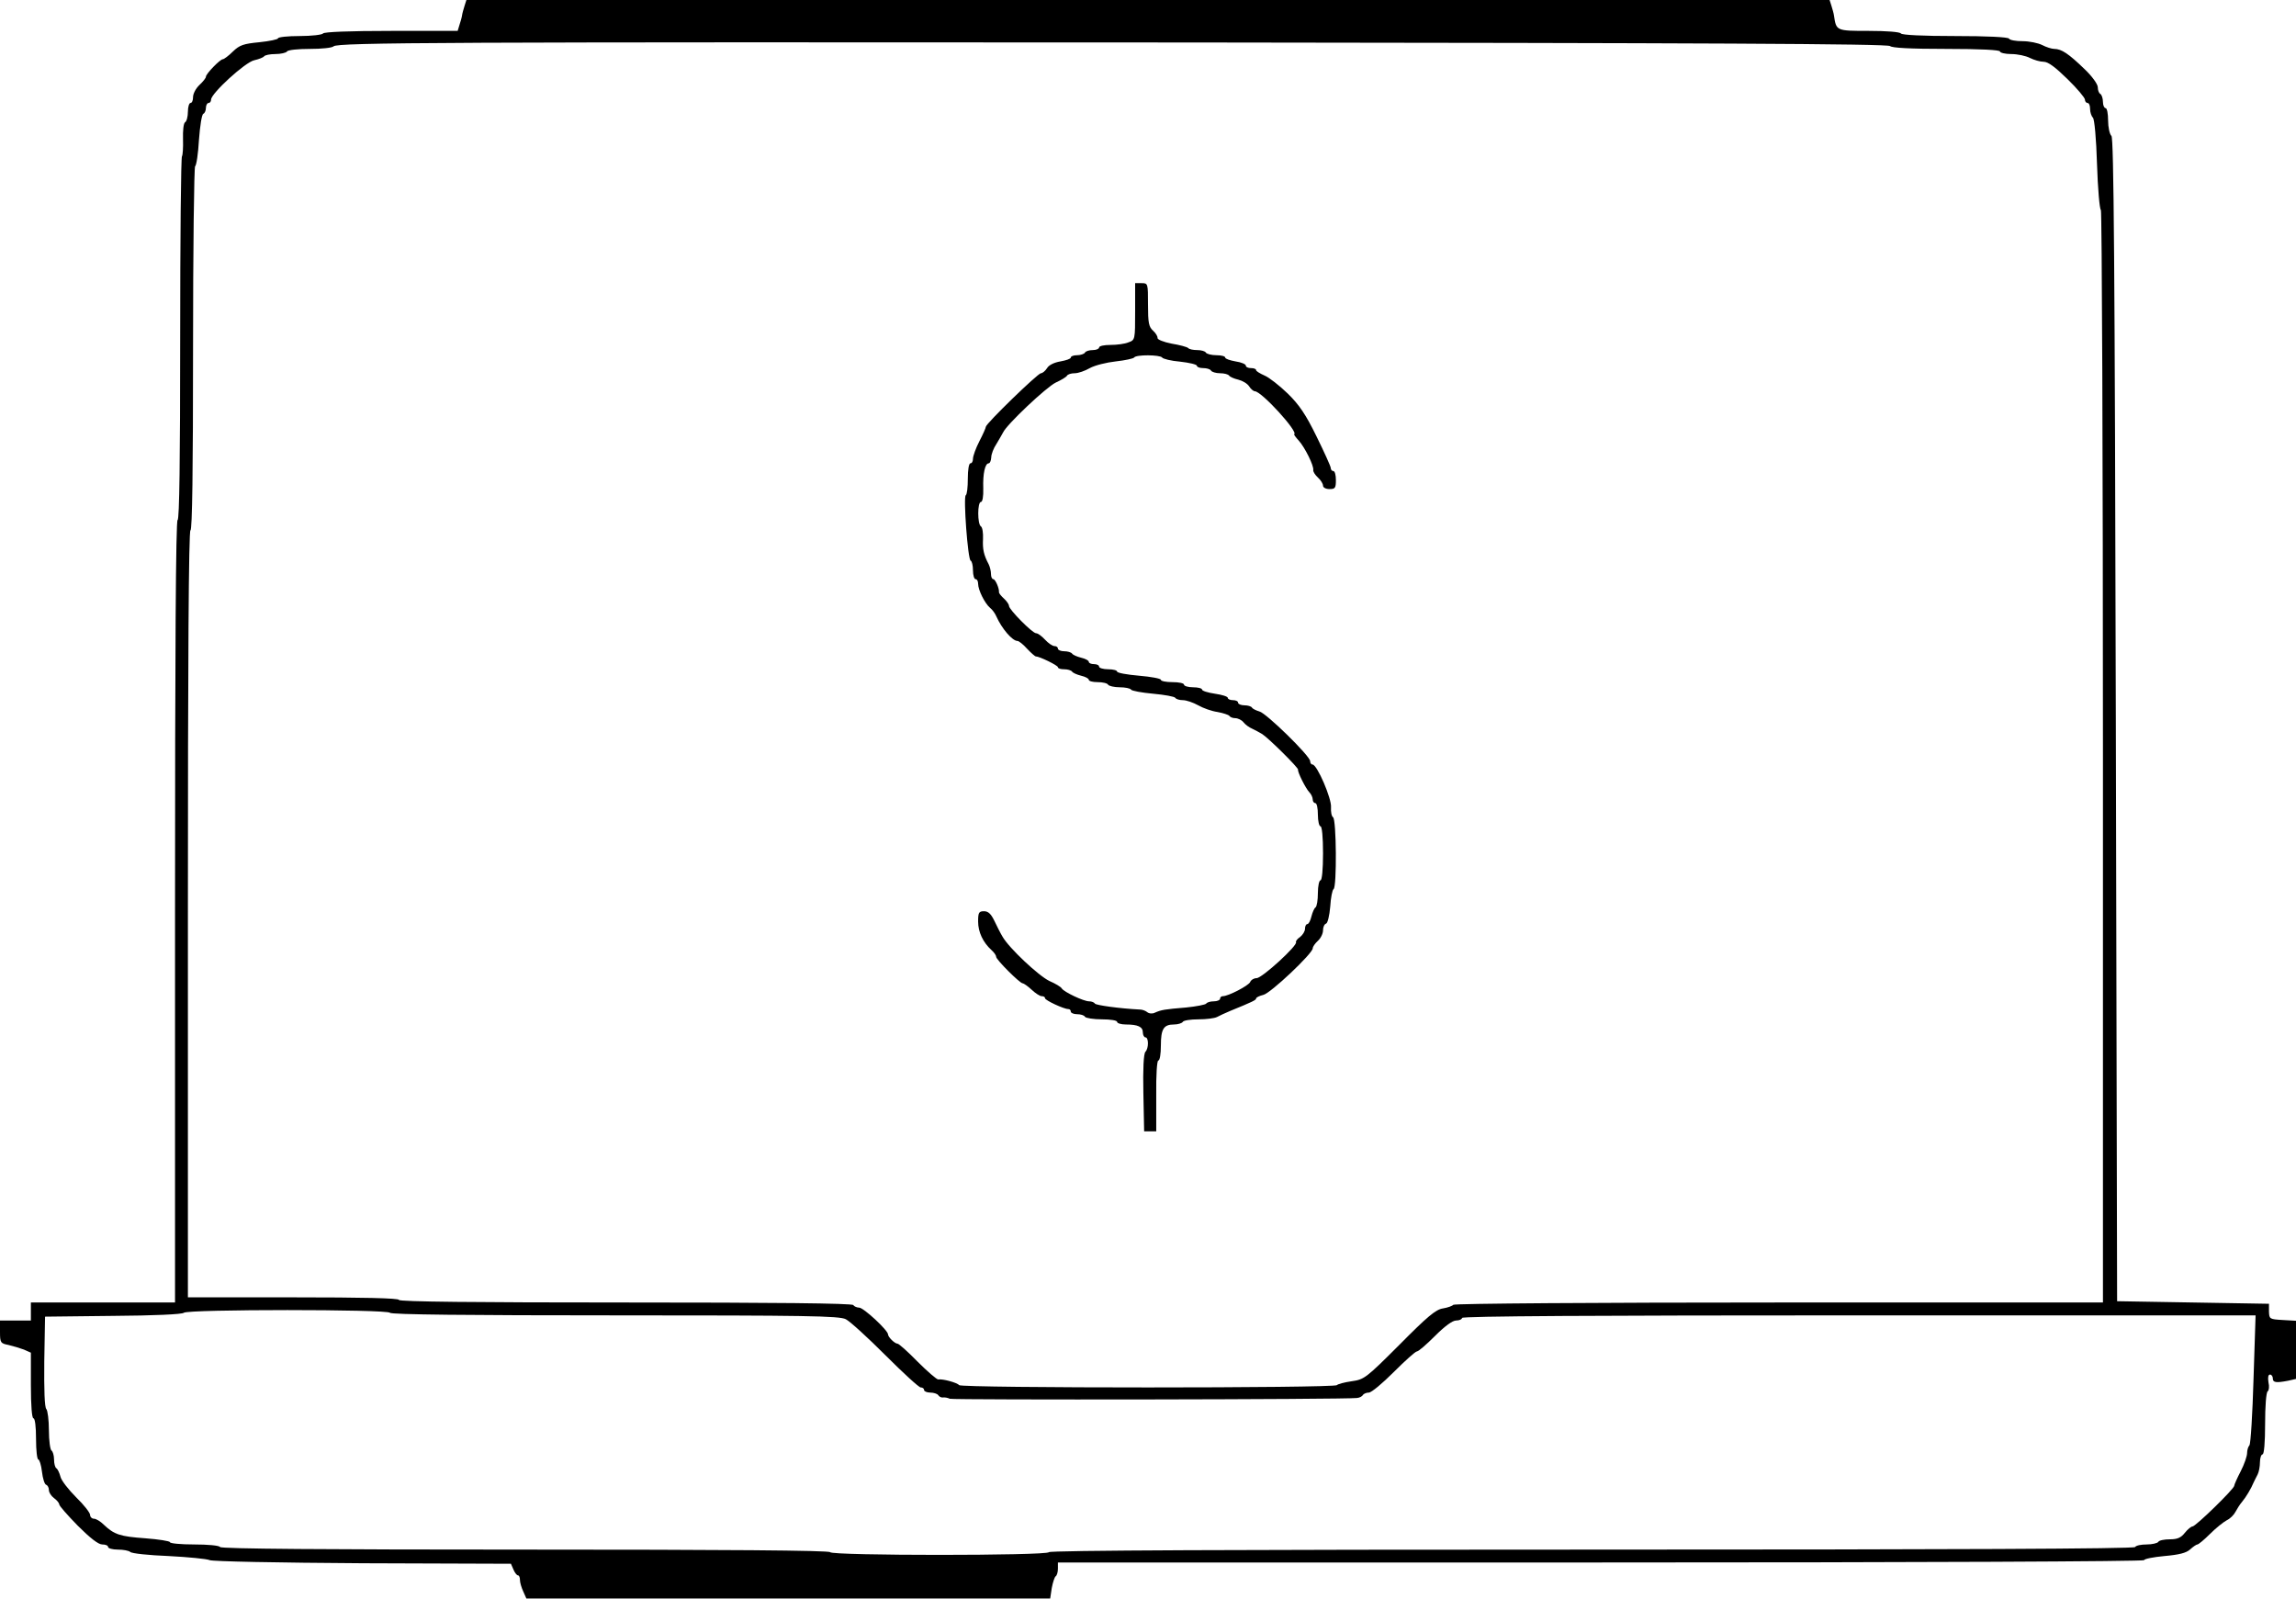
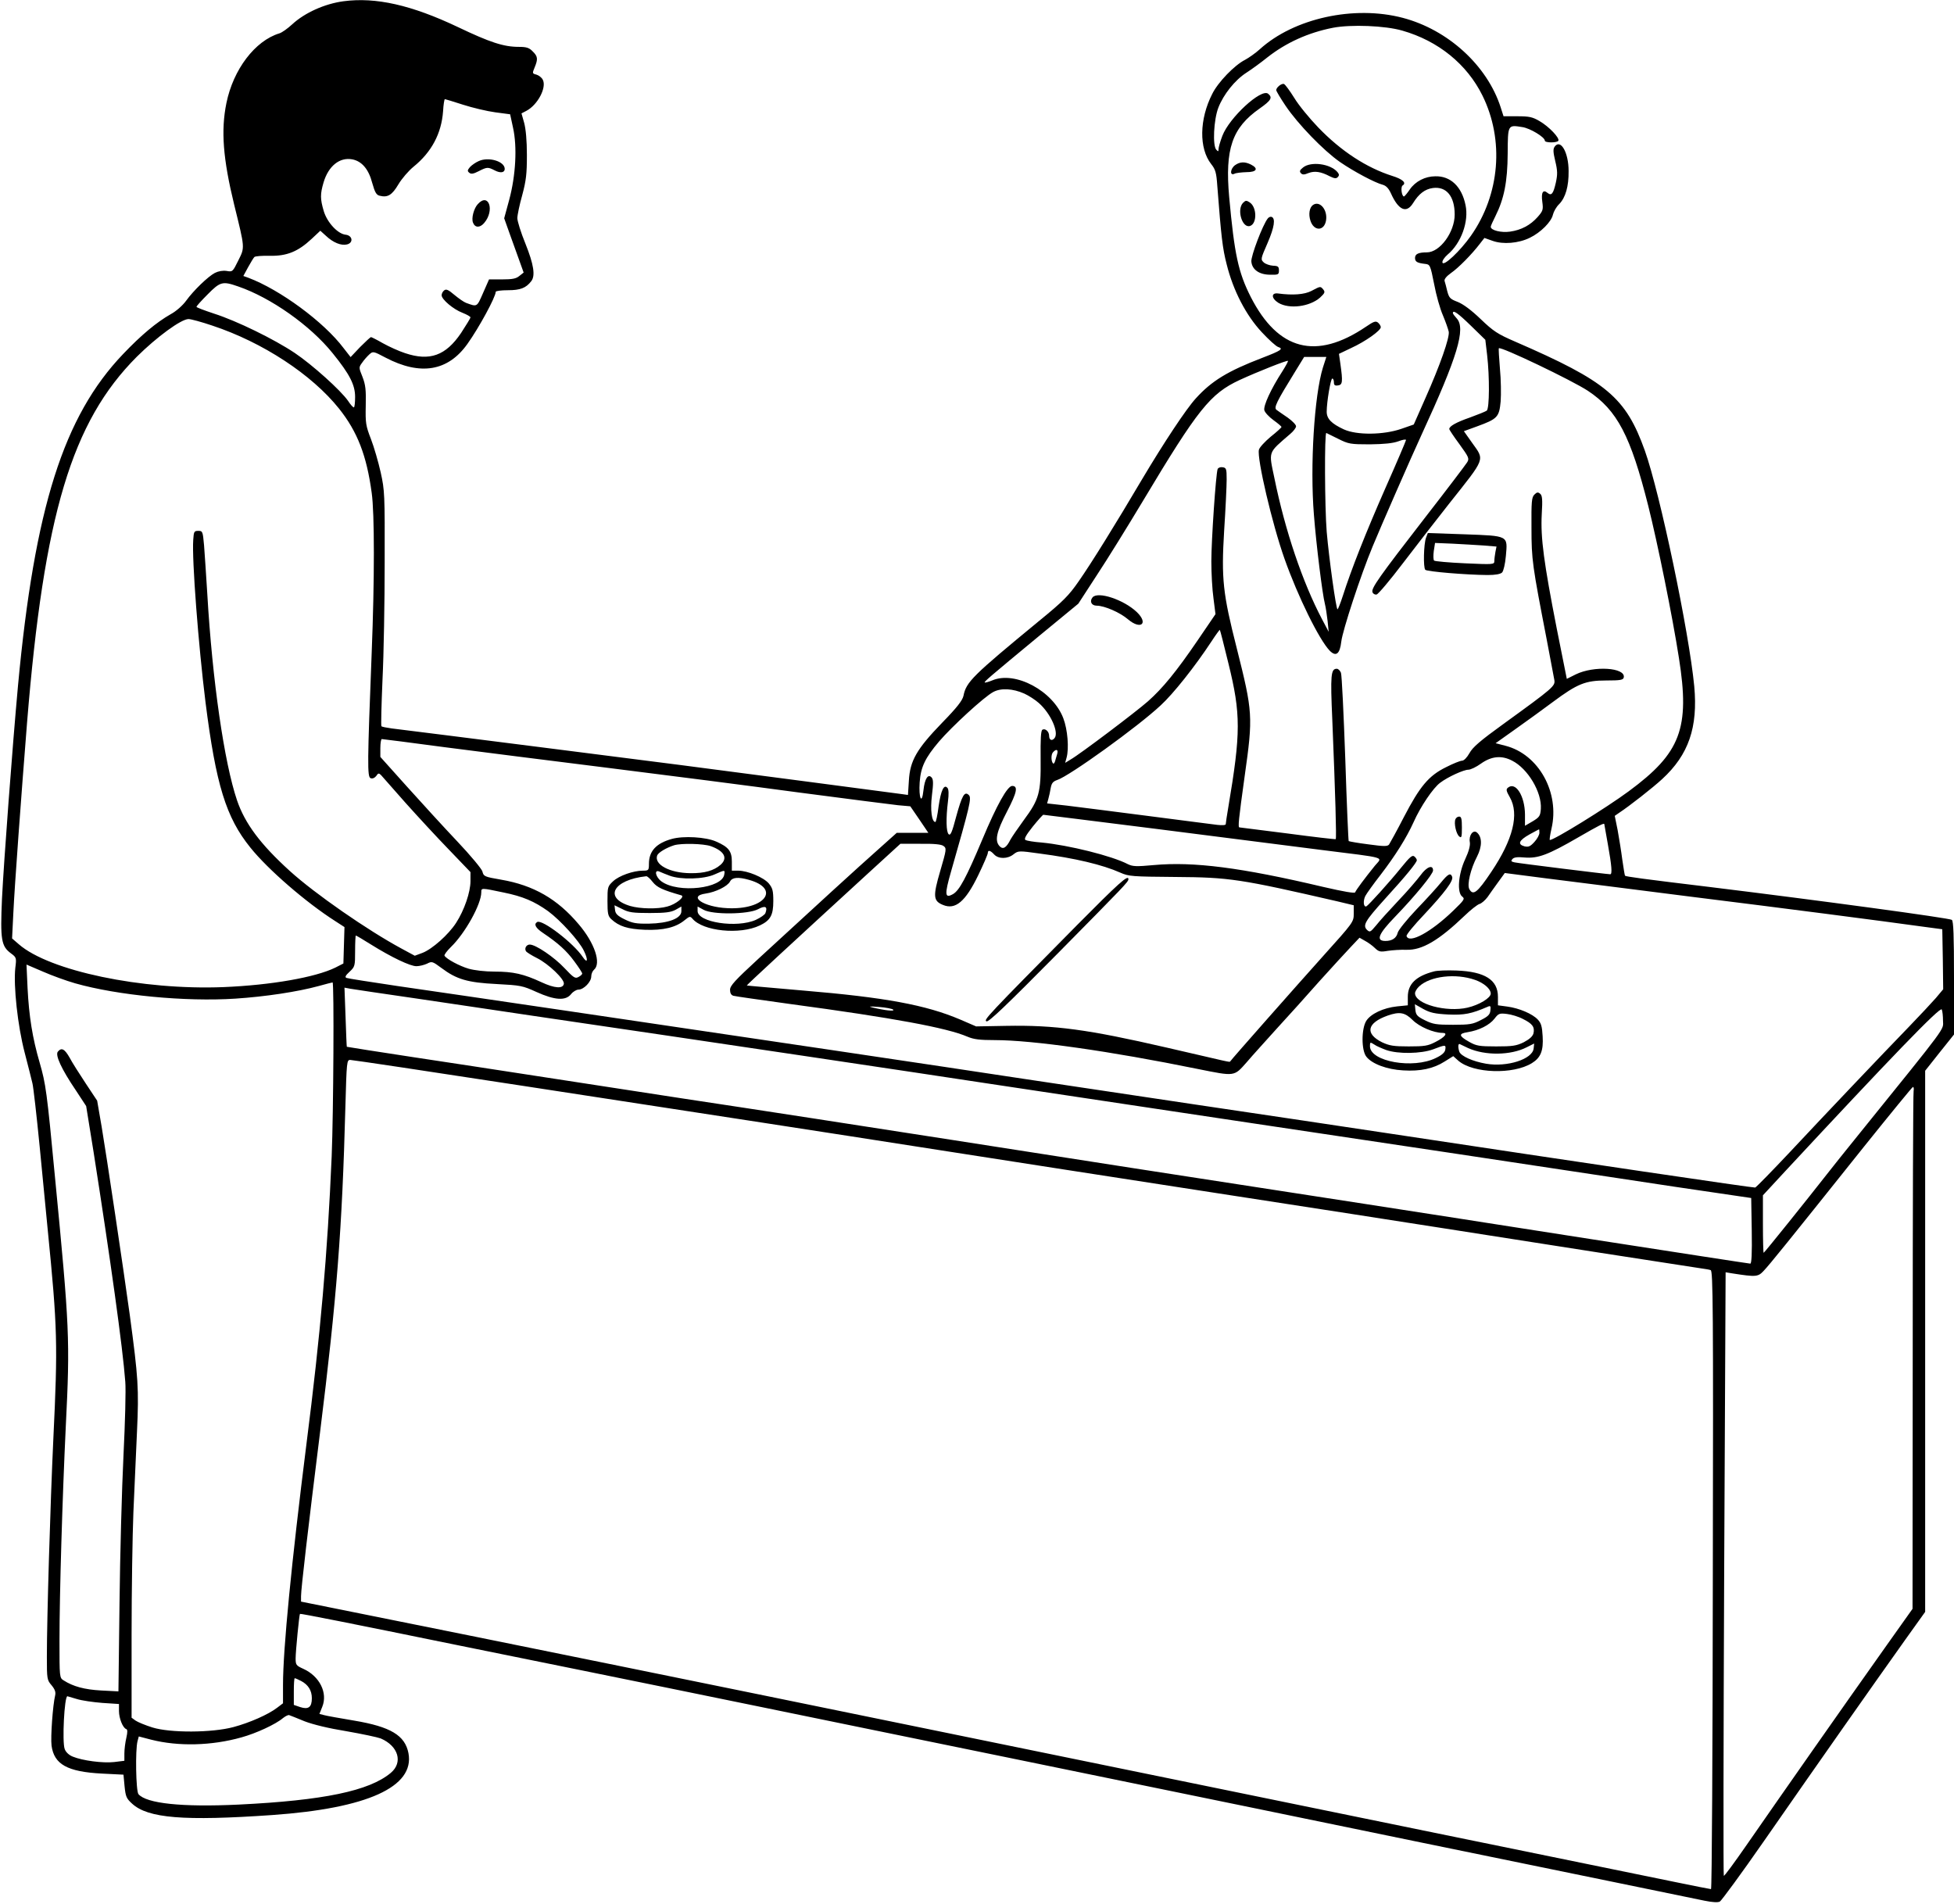
- <svg xmlns="http://www.w3.org/2000/svg" version="1.0" width="892pt" height="621pt" viewBox="0 0 892 621" preserveAspectRatio="xMidYMid meet">
-   <g transform="translate(0,621) scale(0.1,-0.1)" fill="#000000" stroke="none">
-     <path d="M1805 6188 c-4 -13 -9 -30 -10 -38 -1 -8 -6 -25 -10 -37 l-7 -23 -259 0 c-161 0 -260 -4 -264 -10 -3 -5 -44 -10 -91 -10 -46 0 -84 -4 -84 -9 0 -4 -33 -11 -72 -15 -62 -6 -77 -11 -103 -36 -17 -17 -35 -30 -39 -30 -11 0 -66 -57 -66 -68 0 -5 -11 -19 -25 -32 -14 -13 -25 -34 -25 -47 0 -13 -4 -23 -10 -23 -5 0 -10 -15 -10 -34 0 -19 -5 -38 -11 -41 -6 -4 -9 -32 -8 -66 1 -32 -1 -62 -4 -66 -4 -3 -7 -323 -7 -710 0 -462 -3 -703 -10 -703 -7 0 -10 -513 -10 -1520 l0 -1520 -280 0 -280 0 0 -35 0 -35 -60 0 -60 0 0 -44 c0 -42 2 -45 33 -51 17 -4 44 -12 60 -18 l27 -12 0 -127 c0 -79 4 -128 10 -128 6 0 10 -33 10 -80 0 -44 4 -80 9 -80 4 0 11 -21 14 -47 3 -26 10 -49 16 -51 6 -2 11 -11 11 -21 0 -9 9 -23 20 -31 11 -8 20 -19 20 -24 0 -6 33 -43 72 -83 48 -48 80 -73 95 -73 13 0 23 -4 23 -10 0 -5 17 -10 38 -10 21 0 42 -4 48 -9 5 -6 72 -13 149 -16 77 -4 149 -11 160 -16 12 -5 264 -10 595 -12 l575 -2 10 -23 c5 -12 13 -22 17 -22 5 0 8 -8 8 -18 0 -10 6 -30 13 -45 l12 -27 1017 0 1018 0 6 40 c4 22 11 43 15 46 5 3 9 16 9 30 l0 24 2110 0 c1237 0 2110 4 2110 9 0 5 36 12 79 16 57 5 85 12 100 26 11 10 24 19 28 19 4 0 26 18 49 41 23 23 52 46 65 53 13 6 28 21 34 33 6 11 17 29 25 38 16 19 36 53 45 75 4 8 11 23 16 32 5 10 9 31 9 48 0 16 5 30 10 30 6 0 10 46 10 119 0 67 4 122 10 126 5 3 7 19 3 35 -3 19 -1 30 6 30 6 0 11 -7 11 -15 0 -16 12 -18 59 -9 l31 7 0 113 0 113 -52 3 c-51 3 -52 4 -53 33 l0 30 -295 5 -295 5 -5 2257 c-4 1787 -8 2260 -17 2270 -7 6 -13 34 -13 60 0 26 -4 48 -10 48 -5 0 -10 11 -10 24 0 14 -5 28 -10 31 -6 3 -10 15 -10 26 0 12 -23 44 -53 72 -60 58 -88 77 -116 77 -10 0 -32 7 -47 15 -16 8 -50 15 -76 15 -26 0 -50 4 -53 10 -4 6 -85 10 -210 10 -125 0 -206 4 -210 10 -4 6 -56 10 -124 10 -128 0 -127 0 -136 60 -1 8 -6 25 -10 38 l-7 22 -2648 0 -2648 0 -7 -22z m5538 -157 c7 -7 78 -11 219 -11 132 0 208 -4 208 -10 0 -5 20 -10 44 -10 24 0 57 -7 72 -15 16 -8 40 -15 54 -15 17 0 45 -21 92 -67 38 -37 68 -73 68 -80 0 -7 5 -13 10 -13 6 0 10 -10 10 -23 0 -13 5 -28 11 -34 6 -6 13 -81 16 -182 3 -94 10 -174 15 -177 4 -3 8 -959 8 -2125 l0 -2119 -1259 0 c-698 0 -1262 -4 -1265 -9 -3 -4 -21 -11 -40 -14 -28 -4 -61 -32 -169 -141 -131 -131 -137 -135 -186 -142 -28 -4 -54 -11 -57 -15 -7 -12 -1461 -12 -1468 0 -6 9 -63 25 -81 22 -6 0 -42 31 -80 69 -38 39 -73 70 -78 70 -11 0 -37 26 -37 36 0 16 -95 104 -112 104 -9 0 -20 5 -23 10 -4 7 -310 10 -886 10 -579 0 -879 3 -879 10 0 7 -143 10 -410 10 l-410 0 0 1490 c0 987 3 1490 10 1490 7 0 10 241 10 704 0 388 4 707 8 710 5 3 12 49 15 103 4 54 11 99 17 101 5 2 10 12 10 23 0 10 5 19 10 19 6 0 10 6 10 13 0 24 133 146 168 153 18 4 35 11 38 15 3 5 23 9 44 9 21 0 42 5 45 10 3 6 43 10 89 10 45 0 86 4 92 10 15 15 417 17 3332 15 1987 -2 2706 -5 2715 -14z m-5828 -4921 c4 -7 306 -10 874 -10 742 0 872 -2 897 -15 16 -8 85 -71 154 -140 69 -69 130 -125 137 -125 7 0 13 -4 13 -10 0 -5 11 -10 24 -10 14 0 28 -5 31 -10 4 -6 12 -10 18 -9 7 1 19 -1 27 -5 13 -5 1532 -3 1582 3 10 1 20 6 23 12 4 5 14 9 23 9 10 0 53 36 97 80 44 44 84 80 90 80 6 0 37 27 70 60 38 38 68 60 82 60 13 0 23 5 23 10 0 7 520 10 1541 10 l1542 0 -8 -247 c-4 -137 -11 -252 -16 -258 -5 -5 -9 -19 -9 -30 0 -12 -11 -44 -25 -71 -14 -27 -25 -52 -25 -56 0 -12 -150 -158 -162 -158 -5 0 -19 -11 -30 -25 -15 -19 -29 -25 -58 -25 -21 0 -42 -4 -45 -10 -3 -5 -24 -10 -45 -10 -21 0 -42 -4 -45 -10 -4 -7 -718 -10 -2110 -10 -1392 0 -2106 -3 -2110 -10 -8 -14 -842 -14 -850 0 -4 7 -410 10 -1185 10 -775 0 -1181 3 -1185 10 -3 6 -48 10 -101 10 -52 0 -94 4 -94 9 0 4 -43 11 -96 15 -97 7 -120 14 -161 53 -13 13 -30 23 -38 23 -8 0 -15 7 -15 15 0 8 -24 39 -54 68 -30 30 -58 66 -61 80 -4 15 -11 30 -16 33 -5 3 -9 18 -9 34 0 16 -5 32 -10 35 -5 3 -10 39 -10 79 0 39 -5 77 -10 82 -7 7 -9 75 -8 185 l3 174 265 3 c156 1 268 6 274 12 14 14 793 14 801 0z" />
-     <path d="M4410 5000 c0 -109 0 -111 -26 -120 -14 -6 -45 -10 -70 -10 -24 0 -44 -4 -44 -10 0 -5 -11 -10 -24 -10 -14 0 -28 -4 -31 -10 -3 -5 -17 -10 -31 -10 -13 0 -24 -4 -24 -9 0 -5 -18 -11 -40 -15 -24 -4 -45 -14 -52 -26 -7 -11 -18 -20 -24 -20 -12 0 -214 -196 -214 -208 0 -4 -11 -29 -25 -56 -14 -27 -25 -58 -25 -68 0 -10 -4 -18 -10 -18 -6 0 -10 -26 -10 -59 0 -33 -3 -62 -8 -65 -10 -6 8 -250 19 -254 5 -2 9 -19 9 -38 0 -19 5 -34 10 -34 6 0 10 -8 10 -18 0 -24 26 -76 46 -93 9 -7 20 -22 25 -34 21 -47 62 -95 82 -95 5 0 22 -13 37 -30 15 -16 31 -30 34 -30 14 0 86 -35 86 -42 0 -5 11 -8 24 -8 14 0 27 -4 31 -9 3 -5 19 -12 35 -16 17 -4 30 -11 30 -16 0 -5 15 -9 34 -9 19 0 38 -4 41 -10 3 -5 24 -10 45 -10 21 0 41 -4 44 -9 3 -5 42 -12 86 -16 44 -4 83 -11 86 -16 3 -5 16 -9 29 -9 14 0 40 -9 60 -20 19 -11 53 -23 75 -26 22 -4 43 -11 46 -15 3 -5 13 -9 23 -9 10 0 25 -7 32 -16 7 -9 22 -20 34 -25 11 -5 29 -15 39 -21 26 -17 141 -131 139 -138 -3 -8 30 -74 44 -88 7 -7 13 -20 13 -28 0 -8 5 -14 10 -14 6 0 10 -20 10 -45 0 -25 5 -45 10 -45 6 0 10 -42 10 -105 0 -63 -4 -105 -10 -105 -5 0 -10 -22 -10 -49 0 -28 -4 -52 -9 -56 -5 -3 -12 -19 -16 -35 -4 -17 -11 -30 -16 -30 -5 0 -9 -8 -9 -18 0 -10 -9 -24 -19 -32 -11 -7 -18 -17 -16 -20 8 -12 -132 -140 -153 -140 -11 0 -22 -7 -25 -15 -6 -14 -85 -55 -106 -55 -6 0 -11 -4 -11 -10 0 -5 -11 -10 -24 -10 -14 0 -27 -4 -30 -9 -3 -4 -38 -11 -78 -15 -84 -7 -96 -9 -121 -20 -9 -5 -23 -4 -30 2 -6 5 -19 10 -27 10 -81 4 -172 17 -176 23 -3 5 -13 9 -23 9 -21 0 -97 36 -106 50 -3 6 -25 19 -48 29 -42 20 -157 128 -182 172 -8 13 -22 41 -32 62 -13 27 -24 37 -40 37 -20 0 -23 -5 -23 -40 0 -41 19 -81 52 -111 10 -9 18 -20 18 -26 0 -11 92 -103 103 -103 4 0 20 -11 35 -25 15 -14 32 -25 39 -25 7 0 13 -3 13 -8 0 -8 73 -42 90 -42 6 0 10 -4 10 -10 0 -5 11 -10 24 -10 14 0 28 -4 31 -10 3 -5 33 -10 66 -10 33 0 59 -4 59 -10 0 -5 15 -10 34 -10 47 0 66 -9 66 -31 0 -10 5 -19 10 -19 13 0 13 -43 0 -56 -7 -7 -10 -67 -8 -160 l3 -149 24 0 23 0 0 138 c-1 82 3 137 8 137 6 0 10 26 10 58 0 65 11 82 51 82 15 0 31 5 34 10 3 6 31 10 61 10 30 0 62 4 72 9 9 5 33 16 52 24 86 35 100 42 100 48 0 4 12 10 28 14 28 6 192 161 192 181 0 6 9 19 20 29 11 10 20 28 20 41 0 12 5 24 12 26 6 2 13 31 16 66 2 34 8 65 13 68 13 8 11 271 -2 279 -6 4 -9 21 -8 39 3 33 -54 166 -72 166 -5 0 -9 6 -9 13 0 20 -171 187 -197 193 -13 4 -26 10 -29 15 -3 5 -16 9 -30 9 -13 0 -24 5 -24 10 0 6 -9 10 -20 10 -11 0 -20 4 -20 9 0 5 -22 12 -50 16 -27 4 -50 11 -50 16 0 5 -16 9 -35 9 -19 0 -35 5 -35 10 0 6 -20 10 -45 10 -25 0 -45 4 -45 9 0 5 -38 12 -85 16 -47 4 -85 11 -85 16 0 5 -16 9 -35 9 -19 0 -35 5 -35 10 0 6 -9 10 -20 10 -11 0 -20 4 -20 9 0 5 -13 12 -30 16 -16 4 -32 11 -35 16 -4 5 -17 9 -31 9 -13 0 -24 5 -24 10 0 6 -6 10 -13 10 -8 0 -24 11 -37 25 -13 14 -28 25 -35 25 -14 0 -105 92 -105 106 0 6 -9 19 -20 29 -10 9 -19 20 -19 24 2 14 -14 51 -22 51 -5 0 -9 9 -9 20 0 11 -4 28 -9 38 -19 36 -24 58 -22 98 1 23 -2 45 -8 49 -14 8 -14 95 0 95 6 0 10 21 9 53 -2 57 7 97 21 97 5 0 9 10 10 23 0 12 9 36 20 52 10 17 22 37 26 45 14 31 169 177 205 194 20 9 40 21 43 26 3 6 17 10 30 10 14 0 40 9 59 20 20 11 65 22 101 26 36 4 68 11 71 15 7 12 101 11 109 0 3 -5 34 -13 70 -16 36 -4 65 -11 65 -16 0 -5 11 -9 24 -9 14 0 28 -4 31 -10 3 -5 19 -10 35 -10 16 0 31 -4 35 -9 3 -5 19 -12 36 -16 16 -4 35 -15 42 -26 6 -10 17 -19 22 -19 26 0 170 -158 153 -167 -2 -1 6 -12 18 -25 24 -27 59 -98 56 -114 -1 -6 7 -19 18 -29 11 -10 20 -24 20 -32 0 -7 11 -13 25 -13 22 0 25 4 25 35 0 19 -4 35 -10 35 -5 0 -10 5 -10 12 0 6 -25 61 -55 122 -42 86 -68 124 -112 167 -32 31 -73 63 -90 70 -18 8 -33 17 -33 21 0 5 -9 8 -20 8 -11 0 -20 4 -20 10 0 5 -18 13 -40 16 -22 4 -40 10 -40 15 0 5 -15 9 -34 9 -19 0 -38 5 -41 10 -3 6 -19 10 -34 10 -15 0 -31 3 -35 8 -4 4 -33 12 -64 17 -31 6 -56 16 -55 22 1 6 -7 19 -17 28 -17 15 -20 31 -20 102 0 82 0 83 -25 83 l-25 0 0 -110z" />
+ <svg xmlns="http://www.w3.org/2000/svg" version="1.0" width="1084pt" height="1056pt" viewBox="0 0 1084 1056" preserveAspectRatio="xMidYMid meet">
+   <g transform="translate(0,1056) scale(0.1,-0.1)" fill="#000000" stroke="none">
+     <path d="M1905 10553 c-104 -14 -215 -64 -284 -128 -25 -23 -57 -46 -71 -50 -135 -41 -256 -200 -294 -387 -31 -152 -19 -308 43 -563 60 -244 60 -236 23 -310 -31 -63 -32 -64 -65 -58 -21 3 -45 -1 -65 -11 -38 -20 -118 -97 -160 -155 -18 -25 -55 -58 -85 -74 -79 -45 -164 -116 -264 -221 -330 -345 -491 -853 -583 -1838 -31 -339 -79 -980 -89 -1184 -10 -228 -4 -263 50 -303 30 -22 31 -25 24 -80 -11 -100 13 -322 52 -471 19 -74 39 -151 43 -170 5 -19 23 -177 40 -350 17 -173 37 -382 45 -465 54 -544 56 -631 31 -1155 -17 -364 -36 -998 -36 -1212 0 -122 1 -128 26 -157 19 -23 24 -38 20 -56 -13 -53 -26 -232 -20 -279 14 -104 88 -145 279 -155 l120 -6 6 -64 c6 -58 10 -68 42 -97 88 -81 288 -97 777 -63 527 37 791 156 756 343 -19 99 -99 147 -302 181 -77 13 -151 26 -165 30 l-27 7 16 40 c31 77 -15 169 -105 210 -40 18 -43 22 -43 58 0 39 20 243 24 247 2 3 280 -52 886 -176 162 -33 475 -96 695 -141 220 -45 650 -132 955 -195 305 -63 942 -193 1415 -290 473 -97 1078 -221 1345 -276 543 -112 1276 -263 1965 -404 253 -52 491 -101 530 -109 44 -9 75 -11 86 -5 9 5 120 156 245 336 324 466 591 846 786 1120 l108 151 0 1501 0 1501 80 101 80 100 0 313 c0 239 -3 316 -12 323 -13 10 -728 107 -1348 183 -365 44 -461 57 -465 62 -2 2 -8 41 -15 88 -6 47 -18 121 -26 165 l-16 79 23 16 c58 38 188 140 240 188 147 135 199 287 178 515 -29 303 -190 1071 -274 1307 -106 296 -211 384 -720 605 -97 42 -120 57 -191 125 -52 50 -97 83 -127 95 -42 16 -48 22 -58 59 -5 22 -12 48 -15 57 -3 10 10 26 35 44 41 28 116 104 161 163 l25 32 45 -16 c58 -21 144 -14 207 17 60 29 119 88 128 128 4 17 19 44 35 59 35 36 53 98 52 183 0 103 -44 180 -77 136 -10 -14 -9 -30 3 -81 13 -54 13 -74 3 -120 -14 -61 -24 -74 -46 -56 -25 21 -36 2 -29 -49 6 -44 4 -51 -26 -85 -40 -45 -90 -72 -153 -81 -48 -7 -107 7 -107 27 0 5 12 31 26 59 48 96 67 190 68 347 1 161 0 160 81 147 43 -6 125 -56 125 -75 0 -13 67 -13 75 -1 9 15 -52 79 -104 109 -39 23 -57 27 -123 27 l-77 0 -16 50 c-75 232 -292 430 -543 496 -270 71 -603 -2 -793 -174 -23 -21 -60 -47 -82 -59 -58 -29 -150 -124 -182 -189 -72 -141 -74 -302 -6 -389 24 -30 29 -48 34 -120 22 -285 29 -347 52 -436 36 -146 108 -284 195 -377 39 -42 80 -79 91 -82 31 -10 16 -20 -88 -60 -193 -74 -281 -128 -369 -225 -54 -59 -177 -245 -299 -450 -147 -249 -281 -465 -351 -565 -54 -78 -85 -110 -220 -220 -369 -304 -404 -338 -419 -415 -6 -26 -35 -64 -119 -150 -141 -146 -178 -210 -184 -322 l-5 -78 -36 5 c-40 6 -929 122 -1226 161 -155 20 -1412 180 -1602 203 -29 4 -54 9 -57 12 -3 2 0 119 6 259 7 140 12 433 12 650 1 377 0 400 -22 499 -13 58 -37 141 -54 185 -29 75 -31 89 -29 186 2 87 -1 115 -18 159 -21 52 -21 53 -2 79 10 15 28 35 40 46 20 18 22 18 90 -18 193 -101 346 -76 454 76 65 91 157 261 157 289 0 5 30 9 68 9 68 0 100 12 129 50 24 30 14 93 -32 208 -25 61 -45 125 -45 142 0 16 12 74 27 127 22 82 26 119 26 223 0 81 -6 144 -15 178 l-15 53 27 14 c63 33 114 130 91 173 -6 12 -22 24 -35 28 -23 6 -24 7 -10 40 19 46 18 61 -11 89 -19 20 -34 25 -77 25 -84 0 -160 25 -338 110 -257 122 -455 167 -635 143z m5875 -163 c199 -57 358 -186 444 -360 122 -247 97 -549 -64 -778 -59 -84 -153 -173 -158 -148 -2 9 11 28 28 43 76 63 120 185 100 276 -21 102 -83 161 -167 159 -57 0 -111 -28 -142 -73 -14 -21 -29 -38 -32 -39 -13 0 -20 53 -8 61 23 14 1 35 -57 53 -142 45 -284 137 -411 269 -49 51 -109 124 -133 164 -25 40 -50 74 -57 77 -13 5 -43 -19 -43 -34 0 -5 23 -44 52 -87 68 -101 210 -248 302 -312 77 -53 194 -115 237 -126 18 -5 32 -19 45 -47 42 -94 86 -114 123 -55 32 52 66 78 110 84 75 10 121 -46 121 -147 0 -98 -82 -210 -154 -210 -47 0 -66 -9 -66 -31 0 -21 12 -28 56 -33 27 -3 29 -6 50 -112 11 -60 33 -138 49 -174 15 -36 29 -76 32 -90 6 -32 -48 -186 -130 -370 l-64 -145 -69 -24 c-98 -34 -247 -36 -319 -3 -69 32 -95 59 -95 98 0 55 22 184 31 184 5 0 9 -9 9 -21 0 -15 5 -20 23 -17 25 3 27 20 13 119 l-8 56 67 32 c79 36 165 97 165 116 0 7 -7 18 -15 25 -13 11 -24 7 -68 -23 -275 -186 -486 -132 -638 165 -70 138 -91 238 -120 555 -24 267 16 384 169 491 64 45 73 61 47 82 -38 31 -216 -133 -254 -234 -12 -31 -21 -64 -21 -73 0 -14 -2 -15 -12 -4 -22 21 -15 167 11 234 29 74 92 153 156 194 28 18 79 55 115 84 104 82 227 138 365 165 100 19 289 12 385 -16z m-5211 -411 c53 -17 133 -36 178 -42 l83 -11 16 -74 c24 -107 15 -266 -21 -400 l-28 -103 31 -87 c17 -48 41 -115 54 -150 l23 -64 -24 -19 c-18 -15 -39 -19 -96 -19 l-72 0 -33 -75 c-35 -80 -32 -78 -95 -55 -11 4 -40 24 -64 44 -34 29 -46 34 -57 25 -8 -6 -14 -18 -14 -27 0 -23 65 -78 115 -97 25 -10 45 -21 45 -26 0 -4 -24 -43 -52 -86 -85 -126 -174 -158 -311 -112 -34 11 -89 36 -123 55 -33 19 -63 34 -66 34 -3 0 -30 -25 -60 -55 l-53 -56 -39 50 c-110 146 -353 324 -528 390 l-28 10 26 48 c15 27 30 52 35 57 4 5 43 8 86 7 94 -2 156 23 232 94 l48 45 31 -28 c40 -38 85 -56 117 -48 37 9 31 50 -8 54 -44 5 -102 68 -121 131 -20 68 -20 94 -1 159 27 91 89 141 159 128 53 -10 91 -54 111 -131 15 -53 23 -67 42 -71 44 -11 68 4 103 63 19 32 57 76 84 98 100 81 155 184 164 308 2 37 7 67 10 67 3 0 48 -14 101 -31z m-1248 -1008 c181 -62 400 -216 524 -370 95 -117 125 -176 125 -243 0 -32 -3 -58 -7 -58 -5 0 -19 16 -32 36 -40 58 -199 201 -296 266 -115 77 -322 178 -447 218 -54 18 -98 34 -98 38 0 4 28 35 62 69 70 71 83 74 169 44z m6839 -218 l80 -78 10 -85 c14 -121 13 -295 -2 -308 -7 -5 -49 -22 -93 -38 -75 -26 -115 -48 -115 -64 0 -4 25 -42 57 -85 52 -72 55 -79 42 -100 -8 -13 -111 -149 -230 -302 -261 -337 -303 -397 -295 -418 3 -9 13 -15 23 -13 9 2 75 80 147 175 72 94 187 243 256 330 203 256 197 238 127 336 l-46 65 74 27 c112 41 122 51 130 138 3 39 2 121 -4 182 -5 60 -8 111 -6 113 11 11 404 -177 494 -236 163 -108 237 -250 335 -639 51 -203 134 -611 170 -843 62 -391 10 -527 -279 -740 -123 -91 -413 -270 -437 -270 -3 0 1 28 9 63 47 200 -71 413 -256 460 l-54 14 114 81 c63 45 155 111 204 148 136 101 180 119 295 119 81 0 95 3 98 17 11 55 -166 66 -266 17 l-50 -25 -56 280 c-71 363 -90 502 -83 633 5 83 3 104 -9 114 -12 10 -18 9 -32 -5 -15 -15 -17 -39 -16 -184 0 -178 5 -209 84 -617 21 -110 40 -213 43 -228 5 -33 -6 -43 -281 -242 -130 -94 -172 -130 -190 -163 -14 -25 -31 -42 -41 -42 -10 0 -50 -16 -89 -36 -96 -47 -145 -106 -234 -277 -39 -76 -77 -144 -82 -152 -9 -11 -28 -11 -115 1 -57 7 -106 16 -109 18 -2 3 -11 209 -19 458 -9 249 -19 463 -24 476 -5 12 -15 22 -23 22 -33 0 -36 -34 -25 -282 17 -417 24 -660 19 -663 -3 -2 -122 12 -265 31 -143 18 -264 33 -269 34 -9 0 -5 40 29 285 47 332 45 355 -44 709 -77 303 -86 384 -70 651 8 121 14 249 14 285 0 60 -2 65 -23 68 -12 2 -24 -3 -27 -10 -10 -27 -35 -397 -35 -512 0 -65 5 -158 12 -206 l11 -87 -98 -144 c-120 -176 -195 -267 -276 -339 -68 -60 -378 -294 -429 -323 l-31 -19 8 29 c14 51 6 155 -18 218 -57 152 -266 264 -393 211 -22 -9 -41 -14 -43 -12 -4 4 15 21 310 265 l209 172 102 157 c57 86 172 272 256 412 306 511 374 596 537 672 100 46 264 111 268 106 2 -2 -12 -28 -31 -58 -64 -99 -106 -191 -100 -216 3 -12 26 -37 51 -55 25 -18 45 -35 44 -38 0 -3 -27 -28 -60 -54 -32 -27 -62 -59 -65 -72 -12 -47 74 -414 142 -605 74 -209 192 -449 251 -510 35 -35 56 -18 64 51 7 61 107 367 174 528 41 100 216 500 272 621 199 432 246 588 194 644 -11 12 -21 25 -21 29 0 20 28 0 100 -70z m-6983 1 c281 -93 553 -272 704 -461 102 -128 153 -260 181 -467 16 -112 16 -485 0 -886 -24 -615 -25 -690 -6 -697 11 -4 22 1 31 12 11 17 15 17 27 5 7 -8 68 -77 135 -153 68 -76 176 -193 242 -261 l119 -124 0 -50 c0 -61 -34 -161 -80 -232 -42 -65 -132 -145 -186 -166 l-43 -16 -74 40 c-189 102 -480 304 -619 430 -163 148 -249 263 -293 392 -71 209 -137 664 -165 1145 -6 105 -15 226 -18 270 -7 77 -8 80 -32 80 -23 0 -25 -4 -28 -50 -8 -109 29 -587 68 -900 58 -459 114 -640 249 -807 97 -121 308 -304 471 -408 l51 -33 -3 -101 -3 -101 -45 -23 c-111 -54 -355 -97 -620 -108 -452 -18 -967 90 -1136 238 l-37 32 7 141 c7 150 43 640 76 1055 94 1156 248 1669 609 2031 111 110 246 209 287 209 13 0 72 -16 131 -36z m6162 -233 c-48 -155 -72 -544 -50 -816 13 -167 47 -441 61 -495 5 -19 11 -62 15 -95 l6 -60 -37 70 c-108 205 -205 492 -264 782 -32 153 -38 137 88 246 18 15 32 34 32 42 0 9 -21 30 -46 48 -26 17 -53 37 -62 43 -17 12 -1 44 102 211 l51 83 61 0 62 0 -19 -59z m86 -396 c56 -28 67 -30 175 -30 80 1 128 6 158 17 23 9 42 12 42 7 0 -4 -51 -124 -114 -266 -110 -250 -189 -450 -237 -600 -13 -40 -26 -73 -29 -73 -8 0 -47 280 -60 430 -11 134 -13 553 -2 548 4 -2 34 -17 67 -33z m-610 -1246 c69 -280 69 -384 -1 -798 -8 -46 -14 -88 -14 -93 0 -6 -20 -7 -47 -4 -27 3 -201 26 -388 50 -187 24 -389 50 -448 57 l-108 12 7 26 c4 14 10 41 13 60 5 27 13 36 36 44 66 21 447 295 574 414 69 63 190 215 282 355 24 37 45 65 46 64 2 -1 23 -85 48 -187z m-1132 -167 c24 -11 60 -34 80 -52 66 -58 113 -164 87 -195 -15 -18 -30 -10 -30 14 0 23 -22 42 -37 33 -9 -5 -11 -53 -10 -162 2 -188 -8 -224 -93 -339 -32 -44 -65 -92 -74 -108 -23 -46 -41 -57 -60 -38 -29 30 -19 79 41 194 55 106 62 141 28 141 -26 0 -86 -107 -165 -296 -90 -214 -128 -284 -163 -304 -46 -26 -48 -4 -11 125 104 363 115 408 99 424 -24 24 -38 -1 -71 -121 -22 -84 -31 -105 -41 -96 -14 12 -16 87 -4 183 5 38 4 65 -2 73 -20 25 -37 -12 -50 -101 -6 -48 -14 -87 -18 -87 -20 0 -29 67 -19 148 8 64 8 87 -1 98 -20 24 -39 -5 -46 -70 -9 -84 -27 -44 -21 44 6 85 30 135 107 226 71 83 250 248 301 275 42 23 108 20 173 -9z m-3217 -297 c186 -24 595 -76 909 -115 313 -39 788 -100 1054 -136 267 -35 516 -67 553 -71 l68 -6 50 -73 50 -74 -88 0 -87 0 -105 -94 c-104 -92 -361 -327 -663 -605 -130 -120 -157 -149 -157 -172 0 -18 6 -29 18 -33 9 -3 152 -23 317 -46 573 -77 868 -132 982 -181 35 -15 69 -19 151 -19 210 0 640 -61 1126 -160 209 -42 201 -43 272 37 32 38 109 122 169 189 61 66 166 183 234 260 69 76 147 162 174 190 l49 52 30 -17 c17 -9 42 -27 55 -40 22 -21 30 -23 71 -16 26 4 73 7 104 6 87 -3 180 52 323 189 33 32 70 61 82 65 12 3 32 21 45 38 12 18 39 55 59 83 l37 51 224 -29 c122 -15 489 -62 813 -103 523 -65 1032 -131 1300 -168 l90 -12 3 -167 2 -166 -41 -49 c-23 -26 -89 -97 -148 -158 -155 -160 -461 -482 -665 -700 -98 -104 -183 -191 -189 -193 -11 -2 -965 139 -2017 298 -217 33 -714 107 -1105 165 -390 58 -811 121 -935 140 -446 68 -1516 227 -2560 381 -355 52 -766 113 -915 134 -148 22 -276 42 -283 45 -10 4 -5 14 17 34 30 28 31 32 31 115 0 47 2 86 4 86 3 0 40 -22 83 -49 117 -73 219 -121 253 -121 17 0 44 7 59 14 27 14 30 13 80 -24 84 -63 145 -81 306 -89 133 -7 144 -9 221 -44 102 -46 162 -50 192 -12 11 14 30 25 41 25 29 0 71 43 71 73 0 14 7 30 15 37 42 35 4 149 -85 253 -118 140 -250 216 -430 247 -93 16 -97 18 -104 46 -4 14 -66 89 -139 166 -73 77 -198 214 -279 304 l-148 165 0 49 c0 28 4 50 8 50 5 0 161 -20 348 -45z m3399 -37 c-4 -13 -9 -31 -12 -41 -3 -10 -8 -16 -11 -12 -11 11 -12 48 -1 61 18 21 31 17 24 -8z m2524 -38 c87 -44 165 -175 159 -267 -3 -39 -7 -46 -45 -69 l-43 -25 0 63 c-1 103 -52 184 -95 148 -11 -9 -9 -18 11 -53 53 -93 18 -234 -103 -414 -77 -115 -101 -134 -122 -95 -13 25 7 111 43 180 29 57 29 109 -1 134 -21 17 -46 -17 -39 -54 3 -18 -5 -50 -26 -95 -38 -82 -46 -185 -16 -207 16 -12 11 -19 -50 -78 -123 -119 -245 -185 -259 -141 -3 7 42 61 98 120 114 122 163 187 155 209 -9 24 -23 16 -63 -33 -21 -26 -82 -93 -135 -148 -53 -56 -100 -114 -104 -129 -7 -30 -31 -46 -68 -46 -55 0 -40 38 54 135 110 114 210 236 210 256 0 34 -35 21 -69 -26 -18 -24 -73 -89 -124 -142 -51 -54 -107 -116 -124 -138 -31 -37 -34 -38 -50 -23 -24 25 -10 49 99 170 117 128 178 203 178 216 0 5 -6 15 -14 21 -11 9 -25 -3 -72 -61 -65 -81 -183 -211 -194 -216 -16 -6 -19 30 -6 57 8 15 46 68 85 118 82 107 143 204 183 292 38 86 109 191 148 219 42 32 130 72 156 72 12 0 44 15 70 34 58 41 114 47 173 16z m-1969 -379 c344 -44 753 -96 910 -116 374 -47 339 -37 297 -88 -55 -68 -105 -135 -109 -147 -2 -7 -61 3 -178 30 -457 108 -719 141 -939 121 -98 -9 -117 -8 -144 5 -88 46 -330 106 -478 120 -43 3 -83 10 -90 14 -9 6 2 26 40 74 29 36 56 66 59 66 4 0 288 -36 632 -79z m2480 27 c0 -2 9 -52 20 -113 21 -117 25 -165 13 -165 -17 0 -510 61 -531 66 -19 4 -21 8 -12 18 8 10 27 13 68 9 74 -6 129 14 298 112 116 67 144 81 144 73z m-360 -48 c0 -11 -12 -34 -28 -51 -23 -25 -32 -29 -55 -24 -40 11 -31 33 28 66 28 15 51 28 53 28 1 1 2 -8 2 -19z m-3306 -73 c18 -13 17 -19 -18 -139 -41 -140 -39 -166 15 -188 69 -29 125 18 196 165 29 60 53 116 53 123 0 18 14 15 35 -8 24 -26 75 -26 108 1 26 20 29 20 144 4 198 -26 349 -62 448 -106 47 -21 66 -22 305 -24 301 -2 359 -11 898 -135 l92 -22 0 -46 c0 -47 -2 -49 -171 -237 -140 -156 -506 -570 -515 -584 -3 -4 -1 -4 -354 78 -434 100 -618 125 -889 120 l-166 -3 -88 38 c-190 81 -417 123 -872 161 -170 15 -311 27 -312 28 -2 2 245 230 677 626 l175 160 111 0 c77 1 116 -3 128 -12z m-2441 -258 c108 -22 171 -49 248 -104 69 -51 172 -165 198 -219 25 -51 21 -75 -6 -35 -51 77 -226 211 -253 194 -20 -12 -9 -33 33 -61 82 -55 130 -98 173 -157 24 -32 44 -63 44 -68 0 -4 -9 -13 -21 -19 -18 -10 -27 -4 -77 49 -57 61 -160 131 -193 131 -19 0 -31 -21 -21 -37 4 -6 31 -23 61 -38 64 -32 154 -118 149 -143 -5 -28 -51 -25 -124 9 -99 46 -157 59 -260 59 -53 0 -112 7 -144 16 -51 15 -122 53 -134 72 -3 5 13 26 35 48 79 76 169 238 169 304 0 25 -1 25 123 -1z m-2376 -504 c236 -67 612 -103 888 -85 167 11 346 38 463 70 40 11 74 20 77 20 9 0 5 -722 -5 -965 -23 -538 -62 -986 -140 -1596 -83 -659 -130 -1138 -130 -1336 l0 -102 -33 -25 c-48 -37 -152 -83 -242 -107 -119 -32 -351 -33 -450 -2 -38 12 -80 29 -93 38 l-22 16 0 457 c0 251 5 558 10 682 6 124 14 326 20 449 11 237 7 297 -40 646 -34 248 -130 890 -156 1044 l-25 145 -63 95 c-35 53 -76 117 -90 144 -28 49 -45 57 -65 33 -16 -19 20 -97 100 -215 l57 -87 41 -254 c93 -593 162 -1085 176 -1275 4 -44 -1 -228 -10 -410 -9 -181 -19 -550 -22 -819 l-6 -489 -96 5 c-92 5 -155 22 -208 56 -23 14 -23 18 -23 221 0 257 16 790 35 1189 24 482 21 545 -60 1382 -45 476 -51 517 -85 635 -40 137 -59 256 -67 412 l-6 132 91 -39 c50 -22 130 -51 179 -65z m1898 -85 c187 -28 475 -70 640 -95 975 -143 2187 -324 2520 -375 72 -11 326 -49 565 -85 413 -62 831 -125 2035 -305 292 -44 694 -105 895 -135 201 -31 451 -68 555 -83 l190 -28 3 -182 c2 -126 -1 -182 -8 -182 -6 0 -401 61 -878 135 -477 75 -1040 162 -1252 195 -1147 177 -1558 240 -2290 355 -443 69 -1115 173 -1495 230 -379 58 -789 121 -910 140 -121 19 -386 59 -590 90 -203 31 -370 57 -371 58 -1 1 -4 75 -7 165 l-6 163 32 -6 c17 -3 185 -28 372 -55z m2640 -61 c11 -11 -49 -4 -115 12 -25 6 -16 7 35 3 39 -3 75 -10 80 -15z m5824 -62 c1 -53 32 -12 -460 -621 -79 -98 -162 -201 -184 -230 -104 -133 -347 -436 -351 -436 -2 0 -4 72 -4 159 l0 160 123 133 c581 625 861 916 869 898 4 -8 7 -37 7 -63z m-7870 -362 c1236 -190 1540 -236 2301 -355 349 -55 1031 -160 1515 -235 484 -74 1065 -165 1290 -200 450 -71 1357 -212 1420 -221 22 -3 47 -7 55 -10 13 -3 15 -201 12 -1719 -1 -943 -5 -1715 -10 -1715 -4 0 -95 18 -202 40 -581 119 -2239 458 -2515 515 -176 36 -365 75 -420 86 -55 11 -615 126 -1245 255 -1131 232 -2388 488 -3082 627 l-358 72 0 30 c0 41 40 384 105 905 94 755 123 1133 141 1808 7 255 8 262 27 262 12 0 446 -65 966 -145z m7707 -27 c-3 -13 -5 -664 -5 -1448 l-1 -1425 -142 -200 c-263 -371 -571 -811 -777 -1108 -68 -98 -125 -176 -128 -173 -3 3 -2 757 2 1677 l8 1671 36 -6 c135 -21 144 -20 177 16 33 35 126 150 554 686 146 182 268 331 272 332 5 0 6 -10 4 -22z m-8946 -3273 c40 -21 60 -53 60 -96 0 -50 -19 -64 -65 -49 l-35 12 0 74 c0 41 2 74 5 74 4 0 19 -7 35 -15z m-1245 -100 c28 -9 92 -18 143 -22 l92 -6 0 -39 c0 -40 21 -93 40 -100 8 -2 8 -17 1 -48 -6 -25 -11 -64 -11 -87 l0 -41 -57 -7 c-63 -7 -176 8 -229 30 -21 8 -39 25 -45 42 -15 37 -2 294 15 293 0 0 24 -7 51 -15z m1265 -124 c47 -18 133 -39 232 -55 86 -15 171 -33 190 -40 98 -42 125 -133 56 -191 -119 -100 -373 -153 -844 -176 -315 -15 -512 6 -556 58 -14 18 -18 246 -5 294 l7 26 69 -18 c150 -38 335 -34 501 13 80 22 189 72 230 107 14 11 30 19 35 16 6 -2 44 -17 85 -34z" />
+     <path d="M6852 9644 c-27 -19 -31 -61 -4 -48 9 5 40 8 67 9 57 0 68 20 25 42 -34 17 -61 16 -88 -3z" />
+     <path d="M7229 9631 c-19 -15 -21 -22 -12 -32 9 -9 18 -9 42 1 34 13 69 8 118 -18 25 -12 35 -14 44 -5 9 9 9 16 -1 28 -39 47 -148 61 -191 26z" />
+     <path d="M6896 9435 c-37 -38 -4 -145 40 -128 38 14 37 104 -3 130 -18 12 -23 12 -37 -2z" />
+     <path d="M7284 9423 c-20 -14 -26 -52 -14 -88 19 -58 75 -58 86 0 11 60 -34 114 -72 88z" />
+     <path d="M7033 9348 c-28 -35 -94 -209 -91 -239 4 -45 44 -73 105 -73 45 -1 48 1 48 24 0 21 -5 25 -33 26 -17 1 -41 9 -51 18 -18 17 -18 19 21 108 38 88 45 137 22 145 -6 2 -16 -2 -21 -9z" />
+     <path d="M7275 8946 c-38 -20 -104 -25 -185 -14 -39 5 -38 -27 2 -52 60 -36 173 -22 231 29 27 25 29 31 18 45 -16 19 -15 19 -66 -8z" />
+     <path d="M2655 9666 c-16 -7 -38 -22 -48 -33 -14 -17 -15 -22 -4 -31 10 -9 23 -7 52 8 47 24 52 24 89 5 32 -17 56 -13 56 8 0 42 -90 69 -145 43z" />
+     <path d="M2651 9428 c-22 -23 -37 -79 -27 -103 11 -29 38 -30 62 -2 60 70 25 171 -35 105z" />
+     <path d="M7911 7577 c-13 -35 -16 -166 -4 -178 10 -10 225 -28 345 -29 45 0 71 5 81 14 8 9 17 47 21 92 10 114 17 111 -231 120 l-202 7 -10 -26z m318 -43 l73 -6 -6 -30 c-3 -17 -6 -39 -6 -50 0 -20 -5 -20 -162 -13 -90 4 -167 11 -172 15 -5 5 -5 29 -2 53 l7 45 97 -4 c53 -3 130 -7 171 -10z" />
+     <path d="M6061 7246 c-18 -22 -6 -46 23 -46 43 0 130 -38 174 -76 71 -60 115 -23 48 41 -73 69 -216 116 -245 81z" />
+     <path d="M3727 5906 c-87 -24 -127 -68 -127 -138 0 -36 -2 -38 -33 -38 -54 0 -133 -28 -166 -59 -30 -28 -31 -32 -31 -110 0 -69 3 -83 21 -100 43 -40 91 -55 186 -59 103 -4 173 13 222 54 26 21 30 22 42 8 58 -70 263 -91 374 -38 59 28 75 57 75 135 0 58 -4 72 -25 98 -29 34 -118 71 -170 71 l-35 0 0 50 c0 58 -18 81 -86 111 -57 26 -183 33 -247 15z m216 -40 c75 -27 96 -66 55 -103 -38 -33 -89 -48 -168 -47 -115 1 -203 48 -184 99 7 16 50 42 94 56 41 12 162 9 203 -5z m-228 -164 c61 -23 189 -20 249 7 59 26 58 26 54 0 -11 -78 -255 -106 -348 -39 -33 24 -43 68 -12 55 9 -4 35 -15 57 -23z m-94 -35 c24 -30 54 -44 159 -74 22 -7 -31 -50 -78 -62 -53 -15 -151 -13 -206 3 -149 45 -95 145 89 165 6 1 22 -14 36 -32z m534 12 c178 -50 87 -168 -121 -157 -131 6 -221 67 -119 81 55 8 121 40 135 67 12 23 45 26 105 9z m-550 -184 c86 0 117 4 143 18 l32 18 0 -26 c0 -40 -72 -67 -180 -69 -72 -1 -92 3 -135 24 -39 19 -51 31 -53 52 l-3 26 43 -21 c36 -19 60 -22 153 -22z m641 -1 c-3 -8 -27 -25 -53 -37 -105 -47 -323 -14 -323 49 l0 25 33 -18 c50 -28 247 -26 302 3 41 22 55 15 41 -22z" />
+     <path d="M7955 5171 c-100 -26 -145 -70 -145 -141 l0 -47 -60 -6 c-76 -8 -147 -42 -171 -81 -27 -45 -27 -163 1 -198 31 -40 114 -71 204 -76 96 -6 169 10 230 49 l48 30 29 -26 c83 -70 303 -77 407 -13 49 30 65 69 60 149 -3 54 -8 73 -27 93 -30 32 -103 63 -169 72 l-52 7 0 47 c0 94 -72 140 -230 146 -52 2 -108 0 -125 -5z m228 -47 c49 -17 87 -50 87 -76 0 -24 -64 -63 -129 -78 -118 -27 -291 20 -291 80 0 9 10 26 23 38 61 57 202 74 310 36z m-149 -192 c89 -4 129 4 219 43 16 7 18 4 15 -21 -2 -22 -13 -33 -53 -53 -44 -23 -62 -26 -155 -26 -92 0 -111 3 -155 25 -43 21 -50 30 -53 57 l-3 32 46 -26 c38 -21 64 -27 139 -31z m-197 -31 c37 -37 116 -71 166 -71 31 0 14 -23 -39 -50 -42 -22 -61 -25 -149 -25 -85 0 -107 4 -148 23 -96 48 -84 107 31 148 66 23 96 18 139 -25z m612 6 c53 -26 66 -45 58 -80 -5 -17 -22 -32 -54 -49 -41 -20 -63 -23 -153 -23 -94 0 -110 3 -149 25 -59 33 -61 46 -9 54 63 10 121 39 149 75 22 29 28 31 69 26 25 -3 65 -15 89 -28z m-759 -172 c66 -23 194 -21 261 4 68 26 71 26 67 -1 -2 -16 -18 -31 -52 -47 -126 -63 -366 -20 -366 65 0 23 1 24 23 10 12 -9 43 -22 67 -31z m454 11 c95 -43 237 -41 325 4 l42 21 -3 -28 c-7 -59 -147 -104 -264 -84 -75 13 -138 42 -148 66 -8 23 -8 47 2 43 4 -2 25 -12 46 -22z" />
+     <path d="M8074 6015 c-9 -22 4 -81 21 -95 13 -11 15 -4 15 49 0 48 -3 61 -15 61 -9 0 -18 -7 -21 -15z" />
+     <path d="M5975 5428 c-503 -509 -520 -527 -502 -534 13 -4 110 89 394 376 374 379 393 398 393 413 0 27 -54 -22 -285 -255z" />
  </g>
</svg>
